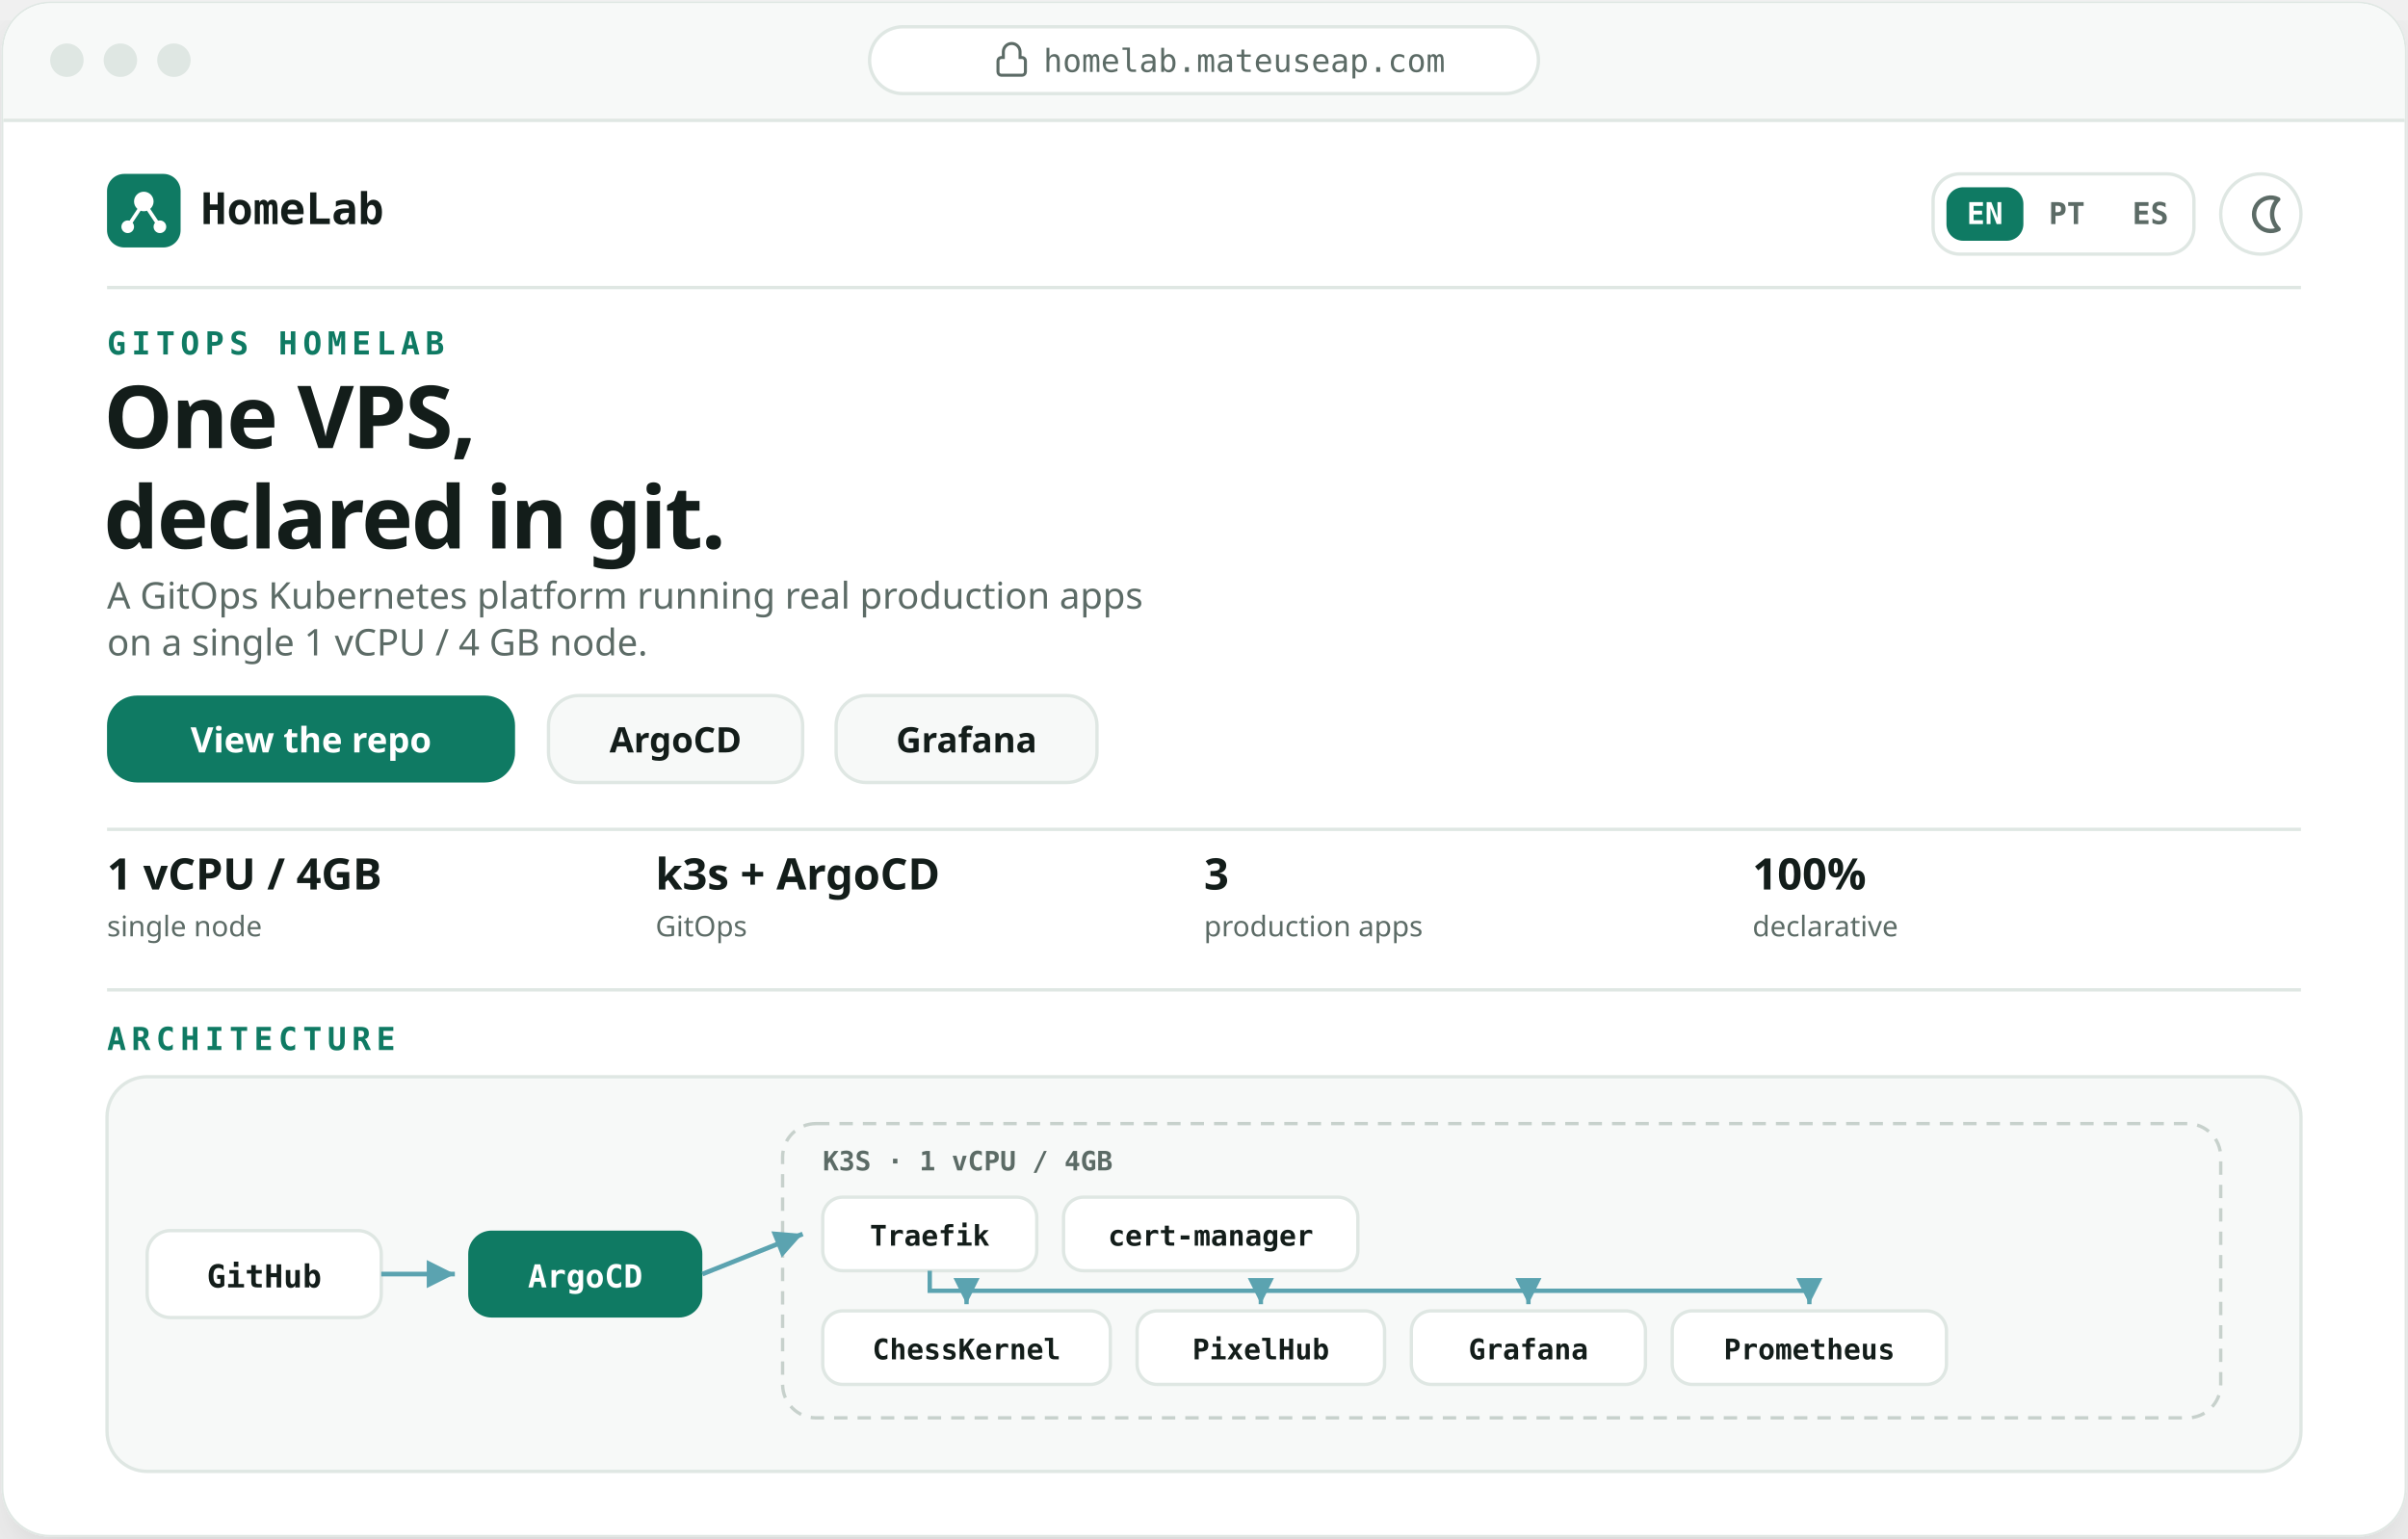
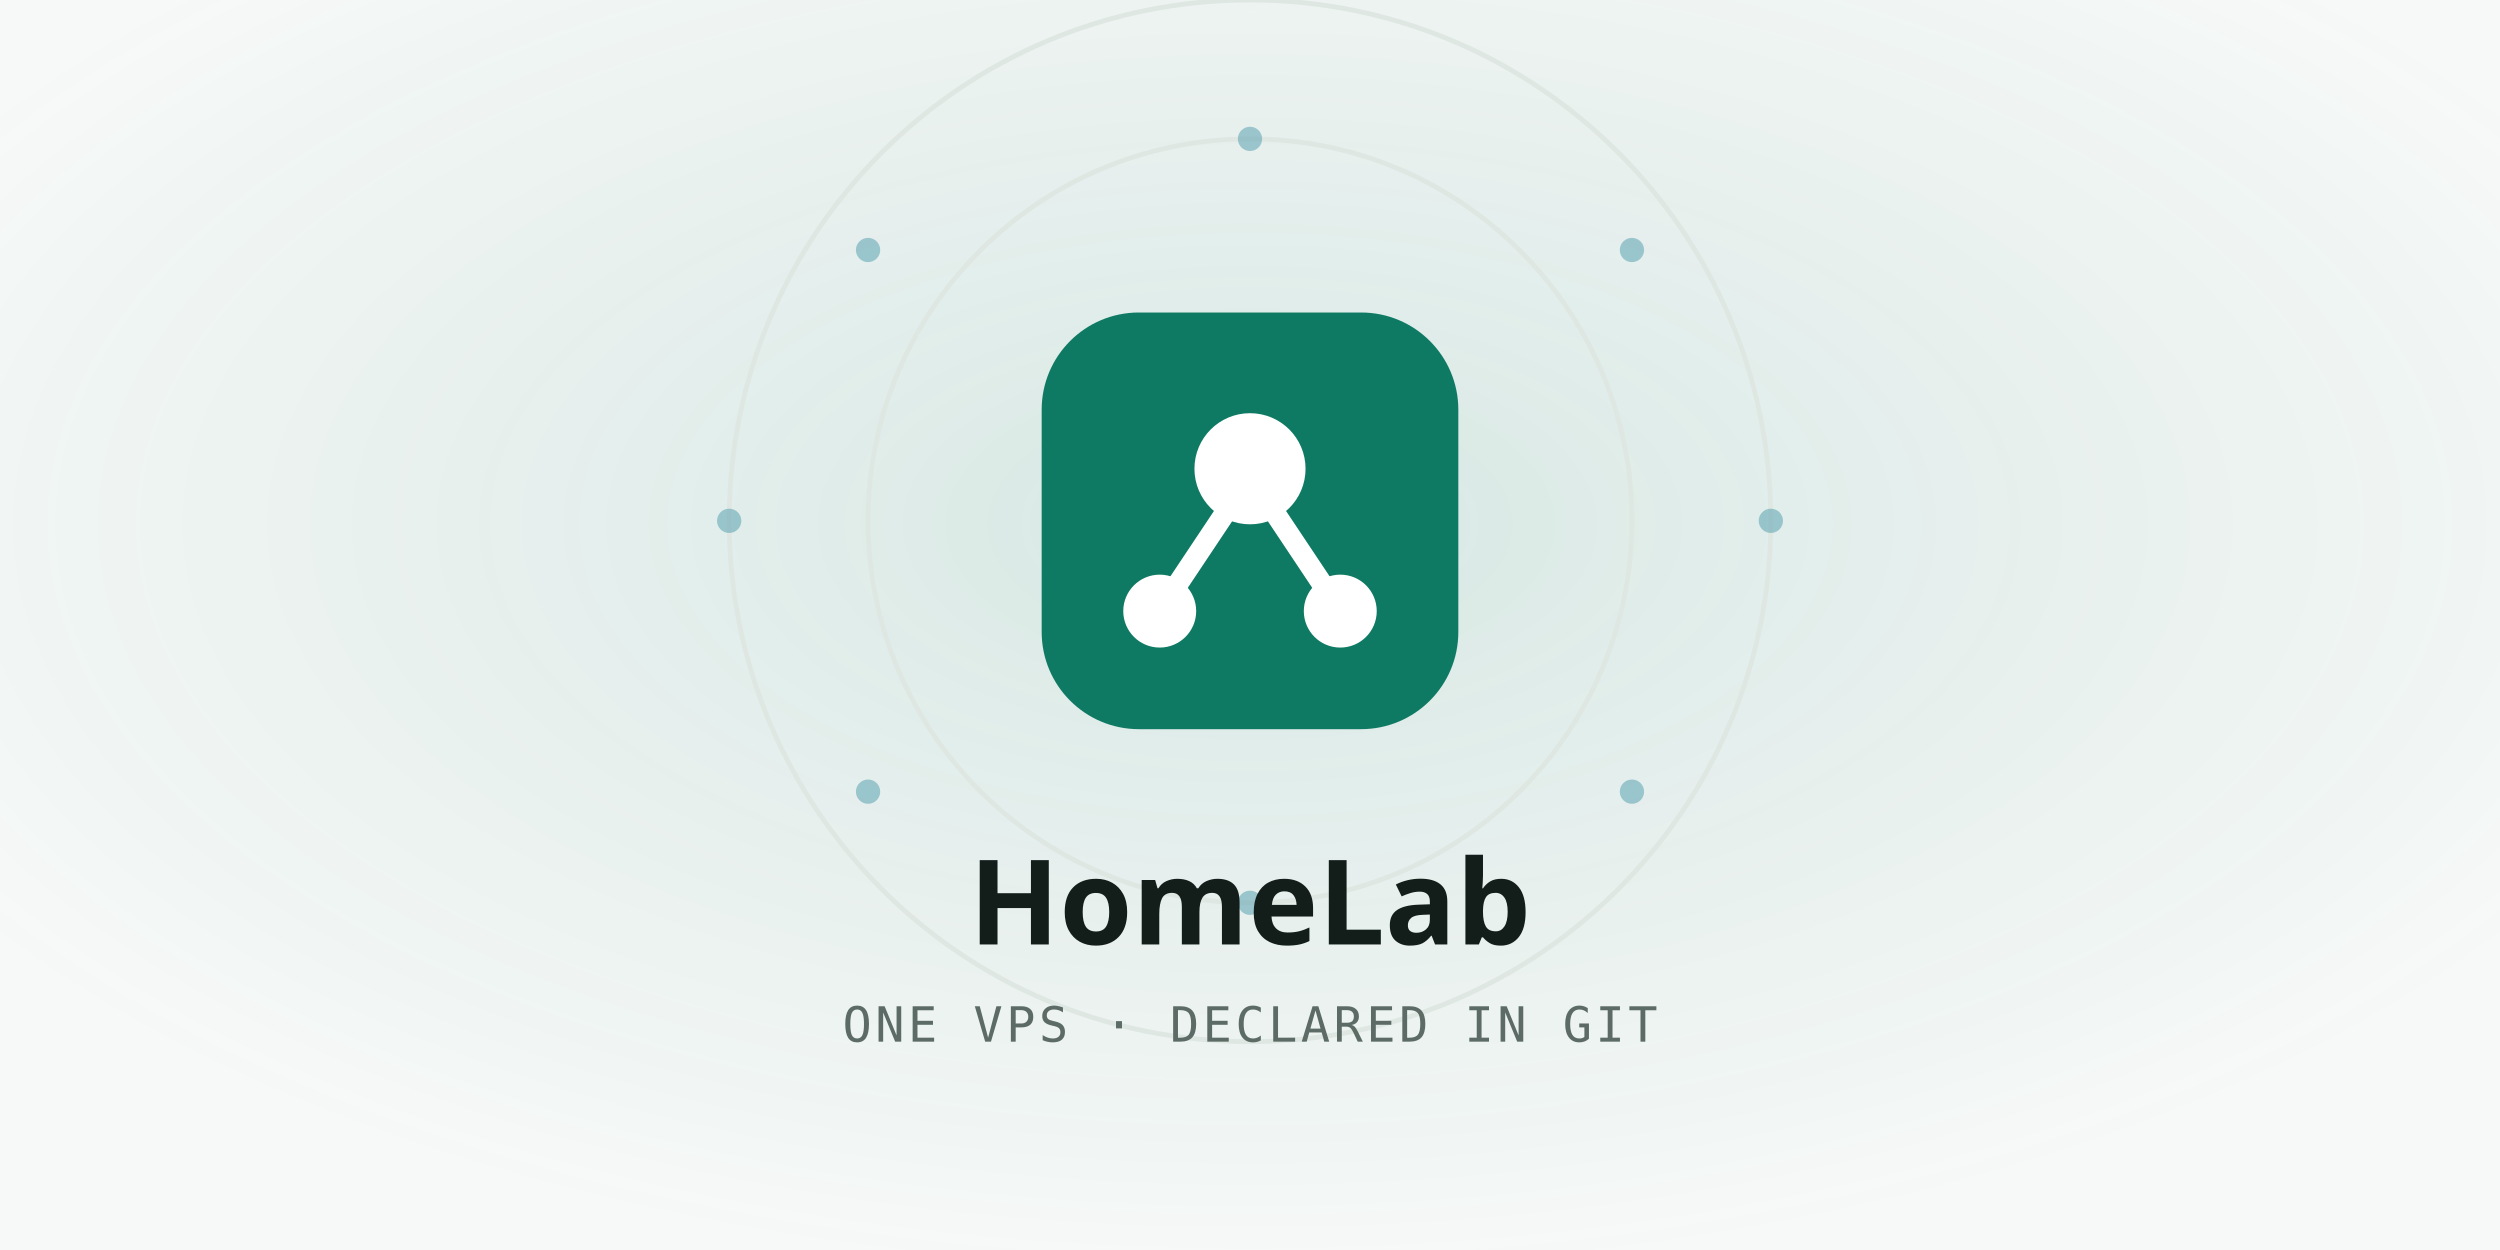
- <svg xmlns="http://www.w3.org/2000/svg" width="720" height="460" viewBox="0 0 720 460" role="img" aria-label="HomeLab Landing: a browser window showing the site hero and a miniature architecture diagram">
+ <svg xmlns="http://www.w3.org/2000/svg" width="720" height="360" viewBox="0 0 720 360" role="img" aria-label="HomeLab Landing: one node running multiple apps">
  <defs>
-     <clipPath id="card-clip">
-       <rect x="1" y="1" width="718" height="458" rx="14" />
-     </clipPath>
-     <filter id="card-shadow" x="-10%" y="-10%" width="120%" height="130%">
-       <feDropShadow dx="0" dy="6" stdDeviation="10" flood-color="#131d1a" flood-opacity="0.14" />
-     </filter>
-     <marker id="arrow" markerWidth="8" markerHeight="8" refX="6" refY="3" orient="auto">
-       <path d="M0 0 L6 3 L0 6 z" fill="#5ba3b0" />
-     </marker>
+     <radialGradient id="glow" cx="50%" cy="42%" r="60%">
+       <stop offset="0%" stop-color="#0f7a63" stop-opacity="0.14" />
+       <stop offset="100%" stop-color="#0f7a63" stop-opacity="0" />
+     </radialGradient>
  </defs>
-   <g filter="url(#card-shadow)">
-     <rect x="1" y="1" width="718" height="458" rx="14" fill="#ffffff" stroke="#dfe7e3" />
+   <rect width="720" height="360" fill="#f7f9f8" />
+   <rect width="720" height="360" fill="url(#glow)" />
+   <g stroke="#dfe7e3" stroke-width="1.4" fill="none">
+     <circle cx="360" cy="150" r="110" />
+     <circle cx="360" cy="150" r="150" />
  </g>
-   <g clip-path="url(#card-clip)">
-     <rect x="0" y="0" width="720" height="460" fill="#ffffff" />
-     <rect x="0" y="0" width="720" height="36" fill="#f7f9f8" />
-     <line x1="0" y1="36" x2="720" y2="36" stroke="#dfe7e3" />
-     <circle cx="20" cy="18" r="5" fill="#dfe7e3" />
-     <circle cx="36" cy="18" r="5" fill="#dfe7e3" />
-     <circle cx="52" cy="18" r="5" fill="#dfe7e3" />
-     <rect x="260" y="8" width="200" height="20" rx="10" fill="#ffffff" stroke="#dfe7e3" />
-     <path d="M300 15.5 a2.5 2.5 0 0 1 5 0 v1.7 h0.6 a1 1 0 0 1 1 1 v3.3 a1 1 0 0 1 -1 1 h-6.2 a1 1 0 0 1 -1 -1 v-3.3 a1 1 0 0 1 1 -1 h0.6 z" fill="none" stroke="#5c6b66" stroke-width="0.9" />
-     <text x="312" y="21.5" font-family="'Geist Mono', ui-monospace, monospace" font-size="9.5" fill="#5c6b66">homelab.mateuseap.com</text>
-     <g transform="translate(32,52) scale(0.34375)">
-       <rect width="64" height="64" rx="15" fill="#0f7a63" />
-       <line x1="32" y1="25" x2="18" y2="46" stroke="#fff" stroke-width="3.2" stroke-linecap="round" />
-       <line x1="32" y1="25" x2="46" y2="46" stroke="#fff" stroke-width="3.2" stroke-linecap="round" />
-       <circle cx="18" cy="46" r="5.5" fill="#fff" />
-       <circle cx="46" cy="46" r="5.5" fill="#fff" />
-       <circle cx="32" cy="24" r="8.5" fill="#fff" />
-     </g>
-     <text x="60" y="67" font-family="'Geist Mono', ui-monospace, monospace" font-size="13" font-weight="700" fill="#131d1a">HomeLab</text>
-     <rect x="578" y="52" width="78" height="24" rx="8" fill="#ffffff" stroke="#dfe7e3" />
-     <rect x="582" y="56" width="23" height="16" rx="5" fill="#0f7a63" />
-     <text x="593.5" y="67" text-anchor="middle" font-family="'Geist Mono', ui-monospace, monospace" font-size="9" font-weight="700" fill="#ffffff">EN</text>
-     <text x="618" y="67" text-anchor="middle" font-family="'Geist Mono', ui-monospace, monospace" font-size="9" font-weight="600" fill="#5c6b66">PT</text>
-     <text x="643" y="67" text-anchor="middle" font-family="'Geist Mono', ui-monospace, monospace" font-size="9" font-weight="600" fill="#5c6b66">ES</text>
-     <circle cx="676" cy="64" r="12" fill="#ffffff" stroke="#dfe7e3" />
-     <path d="M681.2 59.6a5 5 0 1 0 0.1 8.9 6.2 6.2 0 0 1 -0.1 -8.9z" fill="none" stroke="#5c6b66" stroke-width="1.3" stroke-linecap="round" stroke-linejoin="round" />
-     <line x1="32" y1="86" x2="688" y2="86" stroke="#dfe7e3" />
-     <text x="32" y="106" font-family="'Geist Mono', ui-monospace, monospace" font-size="9.5" font-weight="600" letter-spacing="1.6" fill="#0f7a63">GITOPS HOMELAB</text>
-     <text x="31" y="134" font-family="'Geist', system-ui, sans-serif" font-size="26" font-weight="700" letter-spacing="-0.5" fill="#131d1a">One VPS,</text>
-     <text x="31" y="164" font-family="'Geist', system-ui, sans-serif" font-size="26" font-weight="700" letter-spacing="-0.5" fill="#131d1a">declared in git.</text>
-     <text x="32" y="182" font-family="'Geist', system-ui, sans-serif" font-size="11" fill="#5c6b66">A GitOps Kubernetes platform running real production apps</text>
-     <text x="32" y="196" font-family="'Geist', system-ui, sans-serif" font-size="11" fill="#5c6b66">on a single 1 vCPU / 4 GB node.</text>
-     <rect x="32" y="208" width="122" height="26" rx="9" fill="#0f7a63" />
-     <text x="93" y="225" text-anchor="middle" font-family="'Geist', system-ui, sans-serif" font-size="10.5" font-weight="600" fill="#ffffff">View the repo</text>
-     <rect x="164" y="208" width="76" height="26" rx="9" fill="#f7f9f8" stroke="#dfe7e3" />
-     <text x="202" y="225" text-anchor="middle" font-family="'Geist', system-ui, sans-serif" font-size="10.5" font-weight="600" fill="#131d1a">ArgoCD</text>
-     <rect x="250" y="208" width="78" height="26" rx="9" fill="#f7f9f8" stroke="#dfe7e3" />
-     <text x="289" y="225" text-anchor="middle" font-family="'Geist', system-ui, sans-serif" font-size="10.5" font-weight="600" fill="#131d1a">Grafana</text>
-     <line x1="32" y1="248" x2="688" y2="248" stroke="#dfe7e3" />
-     <text x="32" y="266" font-family="'Geist', system-ui, sans-serif" font-size="13" font-weight="700" fill="#131d1a">1 vCPU / 4GB</text>
-     <text x="32" y="280" font-family="'Geist', system-ui, sans-serif" font-size="8.5" fill="#5c6b66">single node</text>
-     <text x="196" y="266" font-family="'Geist', system-ui, sans-serif" font-size="13" font-weight="700" fill="#131d1a">k3s + ArgoCD</text>
-     <text x="196" y="280" font-family="'Geist', system-ui, sans-serif" font-size="8.5" fill="#5c6b66">GitOps</text>
-     <text x="360" y="266" font-family="'Geist', system-ui, sans-serif" font-size="13" font-weight="700" fill="#131d1a">3</text>
-     <text x="360" y="280" font-family="'Geist', system-ui, sans-serif" font-size="8.5" fill="#5c6b66">production apps</text>
-     <text x="524" y="266" font-family="'Geist', system-ui, sans-serif" font-size="13" font-weight="700" fill="#131d1a">100%</text>
-     <text x="524" y="280" font-family="'Geist', system-ui, sans-serif" font-size="8.5" fill="#5c6b66">declarative</text>
-     <line x1="32" y1="296" x2="688" y2="296" stroke="#dfe7e3" />
-     <text x="32" y="314" font-family="'Geist Mono', ui-monospace, monospace" font-size="9.5" font-weight="600" letter-spacing="1.6" fill="#0f7a63">ARCHITECTURE</text>
-     <rect x="32" y="322" width="656" height="118" rx="12" fill="#f7f9f8" stroke="#dfe7e3" />
-     <rect x="44" y="368" width="70" height="26" rx="7" fill="#ffffff" stroke="#dfe7e3" />
-     <text x="79" y="385" text-anchor="middle" font-family="'Geist Mono', ui-monospace, monospace" font-size="9.5" font-weight="700" fill="#131d1a">GitHub</text>
-     <rect x="140" y="368" width="70" height="26" rx="7" fill="#0f7a63" />
-     <text x="175" y="385" text-anchor="middle" font-family="'Geist Mono', ui-monospace, monospace" font-size="9.5" font-weight="700" fill="#ffffff">ArgoCD</text>
-     <line x1="114" y1="381" x2="136" y2="381" stroke="#5ba3b0" stroke-width="1.4" marker-end="url(#arrow)" />
-     <rect x="234" y="336" width="430" height="88" rx="10" fill="none" stroke="#c7d1cc" stroke-dasharray="4 3" />
-     <text x="246" y="350" font-family="'Geist Mono', ui-monospace, monospace" font-size="8" font-weight="600" fill="#5c6b66">K3S · 1 vCPU / 4GB</text>
-     <rect x="246" y="358" width="64" height="22" rx="6" fill="#ffffff" stroke="#dfe7e3" />
-     <text x="278" y="372.5" text-anchor="middle" font-family="'Geist Mono', ui-monospace, monospace" font-size="8.5" font-weight="700" fill="#131d1a">Traefik</text>
-     <rect x="318" y="358" width="88" height="22" rx="6" fill="#ffffff" stroke="#dfe7e3" />
-     <text x="362" y="372.5" text-anchor="middle" font-family="'Geist Mono', ui-monospace, monospace" font-size="8.5" font-weight="700" fill="#131d1a">cert-manager</text>
-     <rect x="246" y="392" width="86" height="22" rx="6" fill="#ffffff" stroke="#dfe7e3" />
-     <text x="289" y="406.5" text-anchor="middle" font-family="'Geist Mono', ui-monospace, monospace" font-size="8.5" font-weight="700" fill="#131d1a">ChessKernel</text>
-     <rect x="340" y="392" width="74" height="22" rx="6" fill="#ffffff" stroke="#dfe7e3" />
-     <text x="377" y="406.5" text-anchor="middle" font-family="'Geist Mono', ui-monospace, monospace" font-size="8.5" font-weight="700" fill="#131d1a">PixelHub</text>
-     <rect x="422" y="392" width="70" height="22" rx="6" fill="#ffffff" stroke="#dfe7e3" />
-     <text x="457" y="406.5" text-anchor="middle" font-family="'Geist Mono', ui-monospace, monospace" font-size="8.5" font-weight="700" fill="#131d1a">Grafana</text>
-     <rect x="500" y="392" width="82" height="22" rx="6" fill="#ffffff" stroke="#dfe7e3" />
-     <text x="541" y="406.5" text-anchor="middle" font-family="'Geist Mono', ui-monospace, monospace" font-size="8.5" font-weight="700" fill="#131d1a">Prometheus</text>
-     <line x1="210" y1="381" x2="240" y2="369" stroke="#5ba3b0" stroke-width="1.4" marker-end="url(#arrow)" />
-     <path d="M278 380 L278 386 L541 386" fill="none" stroke="#5ba3b0" stroke-width="1.3" />
-     <line x1="289" y1="386" x2="289" y2="390" stroke="#5ba3b0" stroke-width="1.3" marker-end="url(#arrow)" />
-     <line x1="377" y1="386" x2="377" y2="390" stroke="#5ba3b0" stroke-width="1.3" marker-end="url(#arrow)" />
-     <line x1="457" y1="386" x2="457" y2="390" stroke="#5ba3b0" stroke-width="1.3" marker-end="url(#arrow)" />
-     <line x1="541" y1="386" x2="541" y2="390" stroke="#5ba3b0" stroke-width="1.3" marker-end="url(#arrow)" />
+   <g fill="#5ba3b0" opacity="0.55">
+     <circle cx="360" cy="40" r="3.5" />
+     <circle cx="250" cy="72" r="3.5" />
+     <circle cx="470" cy="72" r="3.5" />
+     <circle cx="210" cy="150" r="3.5" />
+     <circle cx="510" cy="150" r="3.5" />
+     <circle cx="250" cy="228" r="3.5" />
+     <circle cx="470" cy="228" r="3.5" />
+     <circle cx="360" cy="260" r="3.5" />
  </g>
+   <g transform="translate(300,90)">
+     <rect width="120" height="120" rx="28" fill="#0f7a63" />
+     <line x1="60" y1="47" x2="34" y2="86" stroke="#ffffff" stroke-width="6" stroke-linecap="round" />
+     <line x1="60" y1="47" x2="86" y2="86" stroke="#ffffff" stroke-width="6" stroke-linecap="round" />
+     <circle cx="34" cy="86" r="10.5" fill="#ffffff" />
+     <circle cx="86" cy="86" r="10.5" fill="#ffffff" />
+     <circle cx="60" cy="45" r="16" fill="#ffffff" />
+   </g>
+   <text x="360" y="272" font-family="Geist, system-ui, sans-serif" font-size="34" font-weight="700" fill="#131d1a" text-anchor="middle">HomeLab</text>
+   <text x="360" y="300" font-family="Geist Mono, ui-monospace, monospace" font-size="14" letter-spacing="1" fill="#5c6b66" text-anchor="middle">ONE VPS · DECLARED IN GIT</text>
</svg>
